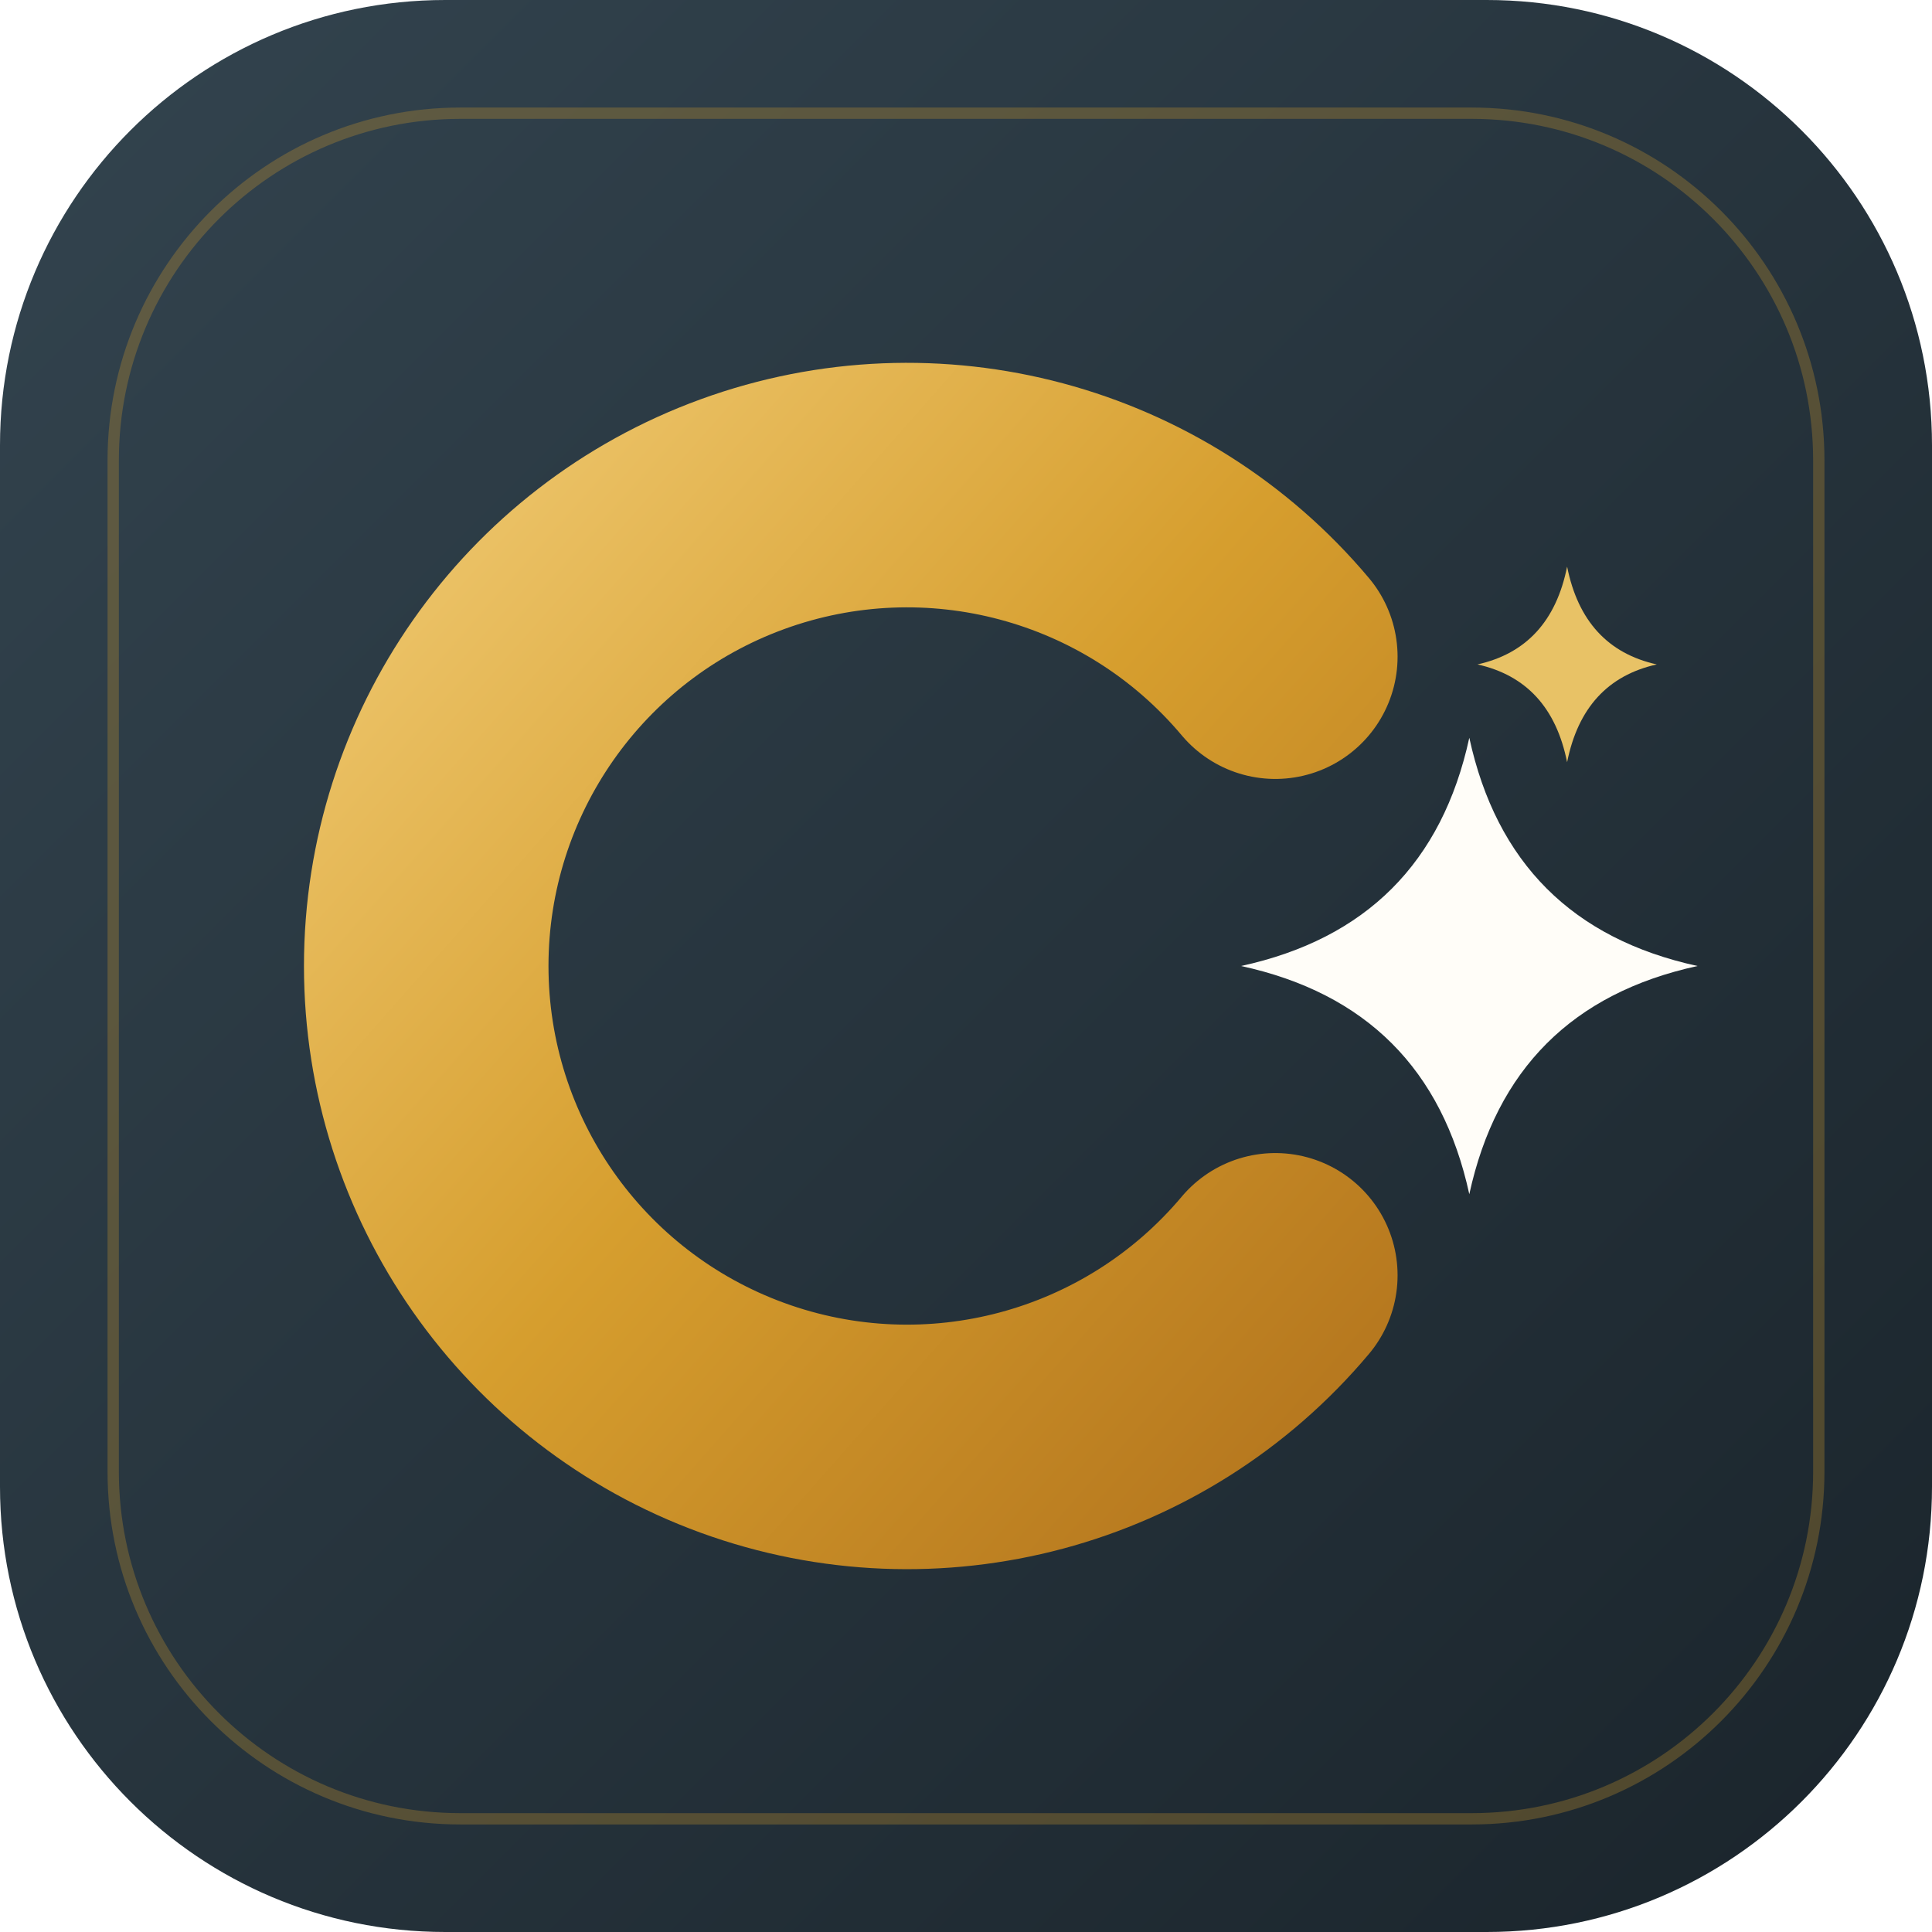
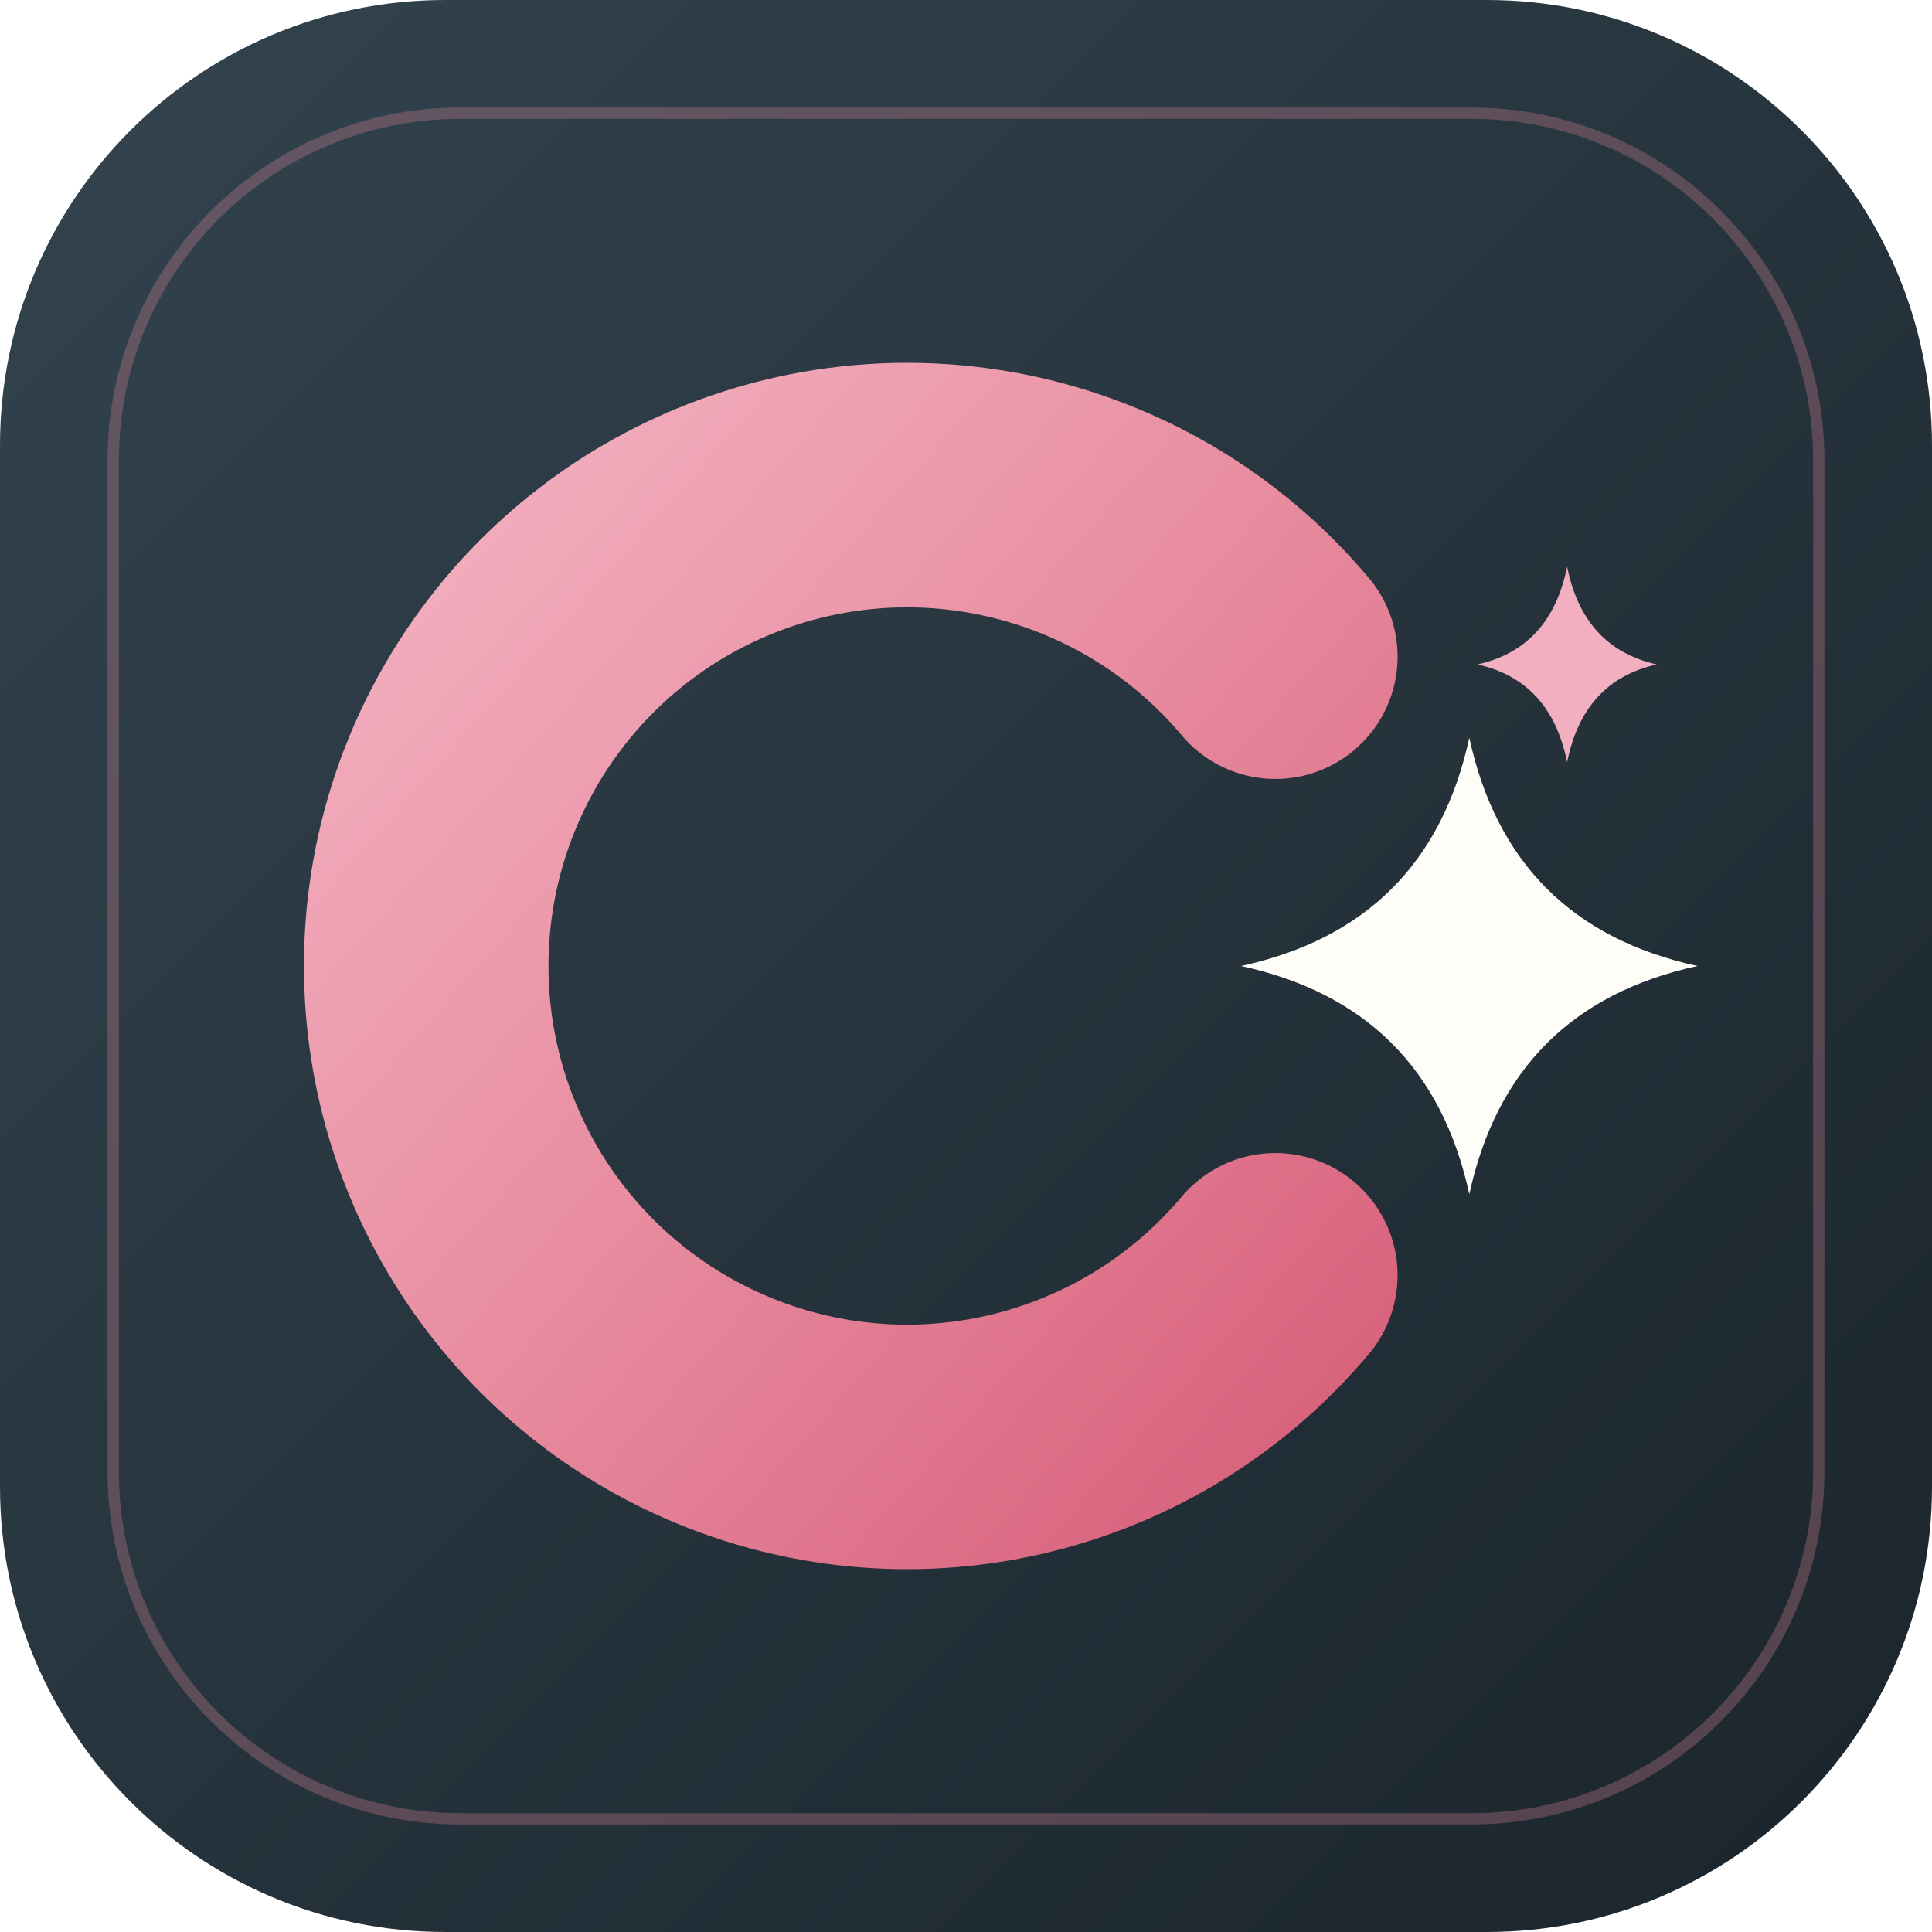
<svg xmlns="http://www.w3.org/2000/svg" viewBox="0 0 512 512" width="512" height="512">
  <defs>
    <linearGradient id="bg" x1="0" y1="0" x2="1" y2="1">
      <stop offset="0" stop-color="#33444F" />
      <stop offset="1" stop-color="#1A242B" />
    </linearGradient>
    <linearGradient id="gold" x1="0" y1="0" x2="1" y2="1">
-       <stop offset="0" stop-color="#EDC56B" />
-       <stop offset=".5" stop-color="#D69E2E" />
-       <stop offset="1" stop-color="#B7791F" />
+       <stop offset="0" stop-color="#F2AFBF" />
+       <stop offset=".5" stop-color="#E88CA0" />
+       <stop offset="1" stop-color="#D9647E" />
    </linearGradient>
  </defs>
  <rect width="512" height="512" rx="118" fill="url(#bg)" />
-   <rect x="30" y="30" width="452" height="452" rx="92" fill="none" stroke="#D69E2E" stroke-opacity=".28" stroke-width="3" />
+   <rect x="30" y="30" width="452" height="452" rx="92" fill="none" stroke="#E88CA0" stroke-opacity=".28" stroke-width="3" />
  <g transform="translate(256 256) scale(1.08) translate(-254.5 -256)">
    <path d="M330.4 180.1 A118 118 0 1 0 330.4 331.9" fill="none" stroke="url(#gold)" stroke-width="60" stroke-linecap="round" />
    <path d="M378 200 Q388 246 434 256 Q388 266 378 312 Q368 266 322 256 Q368 246 378 200Z" fill="#FFFDF8" />
-     <path d="M402 158 Q406 178 424 182 Q406 186 402 206 Q398 186 380 182 Q398 178 402 158Z" fill="#E8C266" />
+     <path d="M402 158 Q406 178 424 182 Q406 186 402 206 Q398 186 380 182 Q398 178 402 158Z" fill="#F2AFBF" />
  </g>
</svg>
